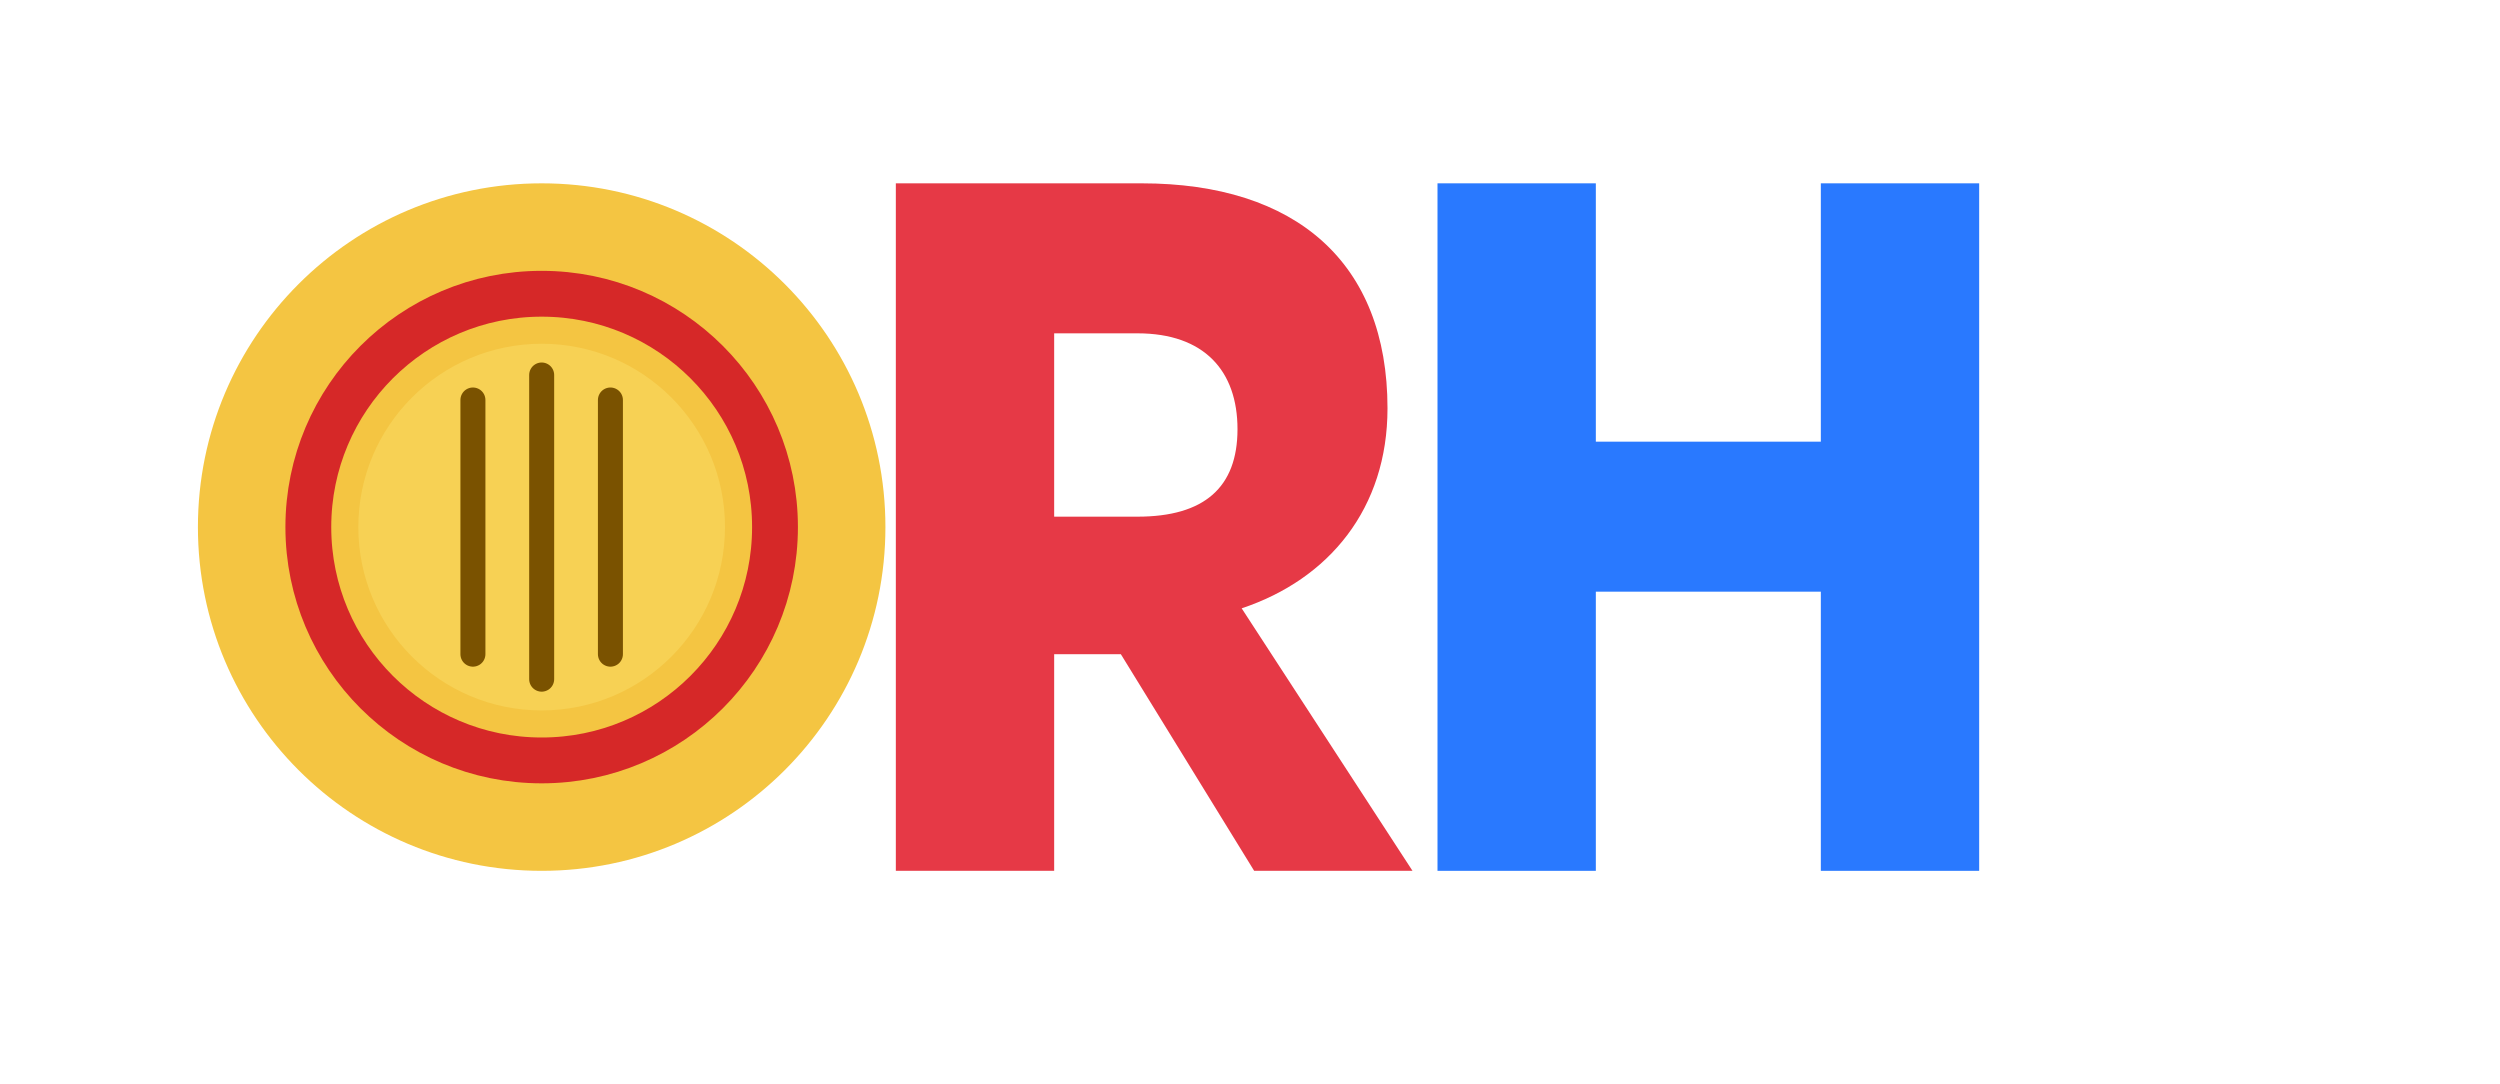
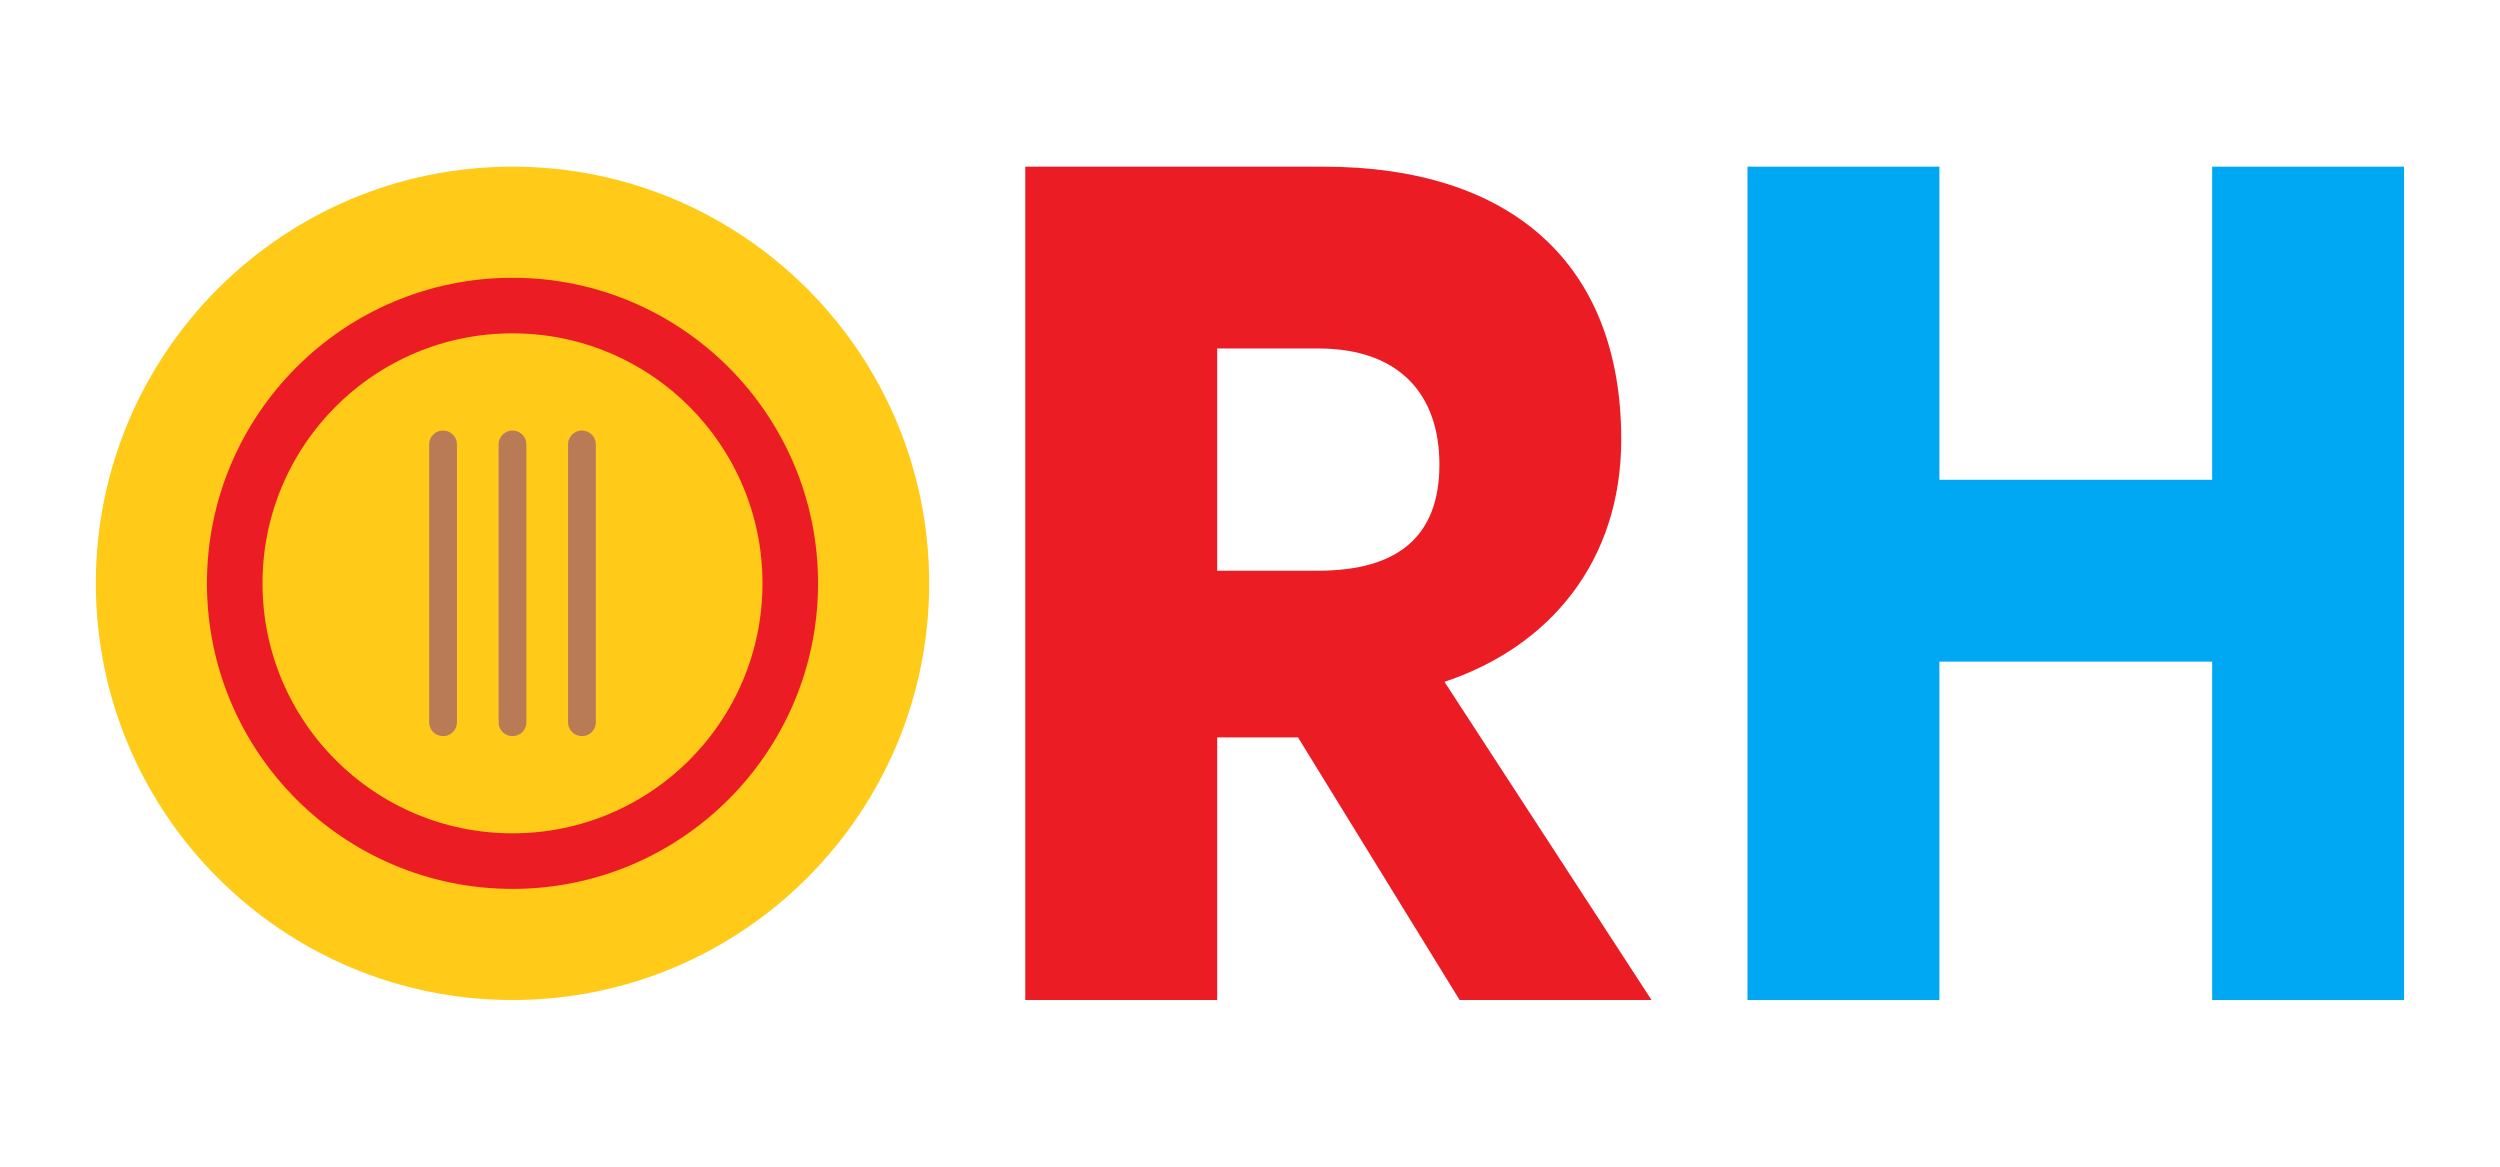
- <svg xmlns="http://www.w3.org/2000/svg" width="1200" height="520" viewBox="0 0 1200 520" fill="none" style="color: #111;">
-   <g transform="translate(95 88)">
-     <circle cx="165" cy="165" r="165" fill="#F4C542" />
-     <circle cx="165" cy="165" r="112" stroke="#D62828" stroke-width="22" fill="none" />
-     <circle cx="165" cy="165" r="88" fill="#F7D154" />
-     <path d="M132 104L132 226" stroke="#7A5200" stroke-width="12" stroke-linecap="round" />
-     <path d="M165 92L165 238" stroke="#7A5200" stroke-width="12" stroke-linecap="round" />
-     <path d="M198 104L198 226" stroke="#7A5200" stroke-width="12" stroke-linecap="round" />
+ <svg xmlns="http://www.w3.org/2000/svg" width="900" height="420" viewBox="0 0 900 420">
+   <g transform="translate(34.5 60)">
+     <circle cx="150" cy="150" r="150" fill="#FFCA18" />
+     <circle cx="150" cy="150" r="100" stroke="#EC1C24" stroke-width="20" fill="none" />
+     <circle cx="150" cy="150" r="50" fill="#FFCA18" />
+     <path d="M125 100 L125 200" stroke="#B97A56" stroke-width="10" stroke-linecap="round" />
+     <path d="M150 100 L150 200" stroke="#B97A56" stroke-width="10" stroke-linecap="round" />
+     <path d="M175 100 L175 200" stroke="#B97A56" stroke-width="10" stroke-linecap="round" />
  </g>
-   <g transform="translate(430 88)">
-     <path d="M0 0H118C192 0 236 38 236 108C236 156 208 190 166 204L248 330H172L108 226H76V330H0V0ZM76 72V160H116C148 160 164 146 164 118C164 90 148 72 116 72H76Z" fill="#E63946" />
+   <g transform="translate(369.1 60) scale(0.909091)">
+     <path d="M0 0H118C192 0 236 38 236 108C236 156 208 190 166 204L248 330H172L108 226H76V330H0V0Z M76 72V160H116C148 160 164 146 164 118C164 90 148 72 116 72H76Z" fill="#EC1C24" />
  </g>
-   <g transform="translate(690 88)">
-     <path d="M0 0H76V124H184V0H260V330H184V196H76V330H0V0Z" fill="#2979FF" />
+   <g transform="translate(629.1 60) scale(0.909091)">
+     <path d="M0 0H76V124H184V0H260V330H184V196H76V330H0V0Z" fill="#00A8F3" />
  </g>
</svg>
